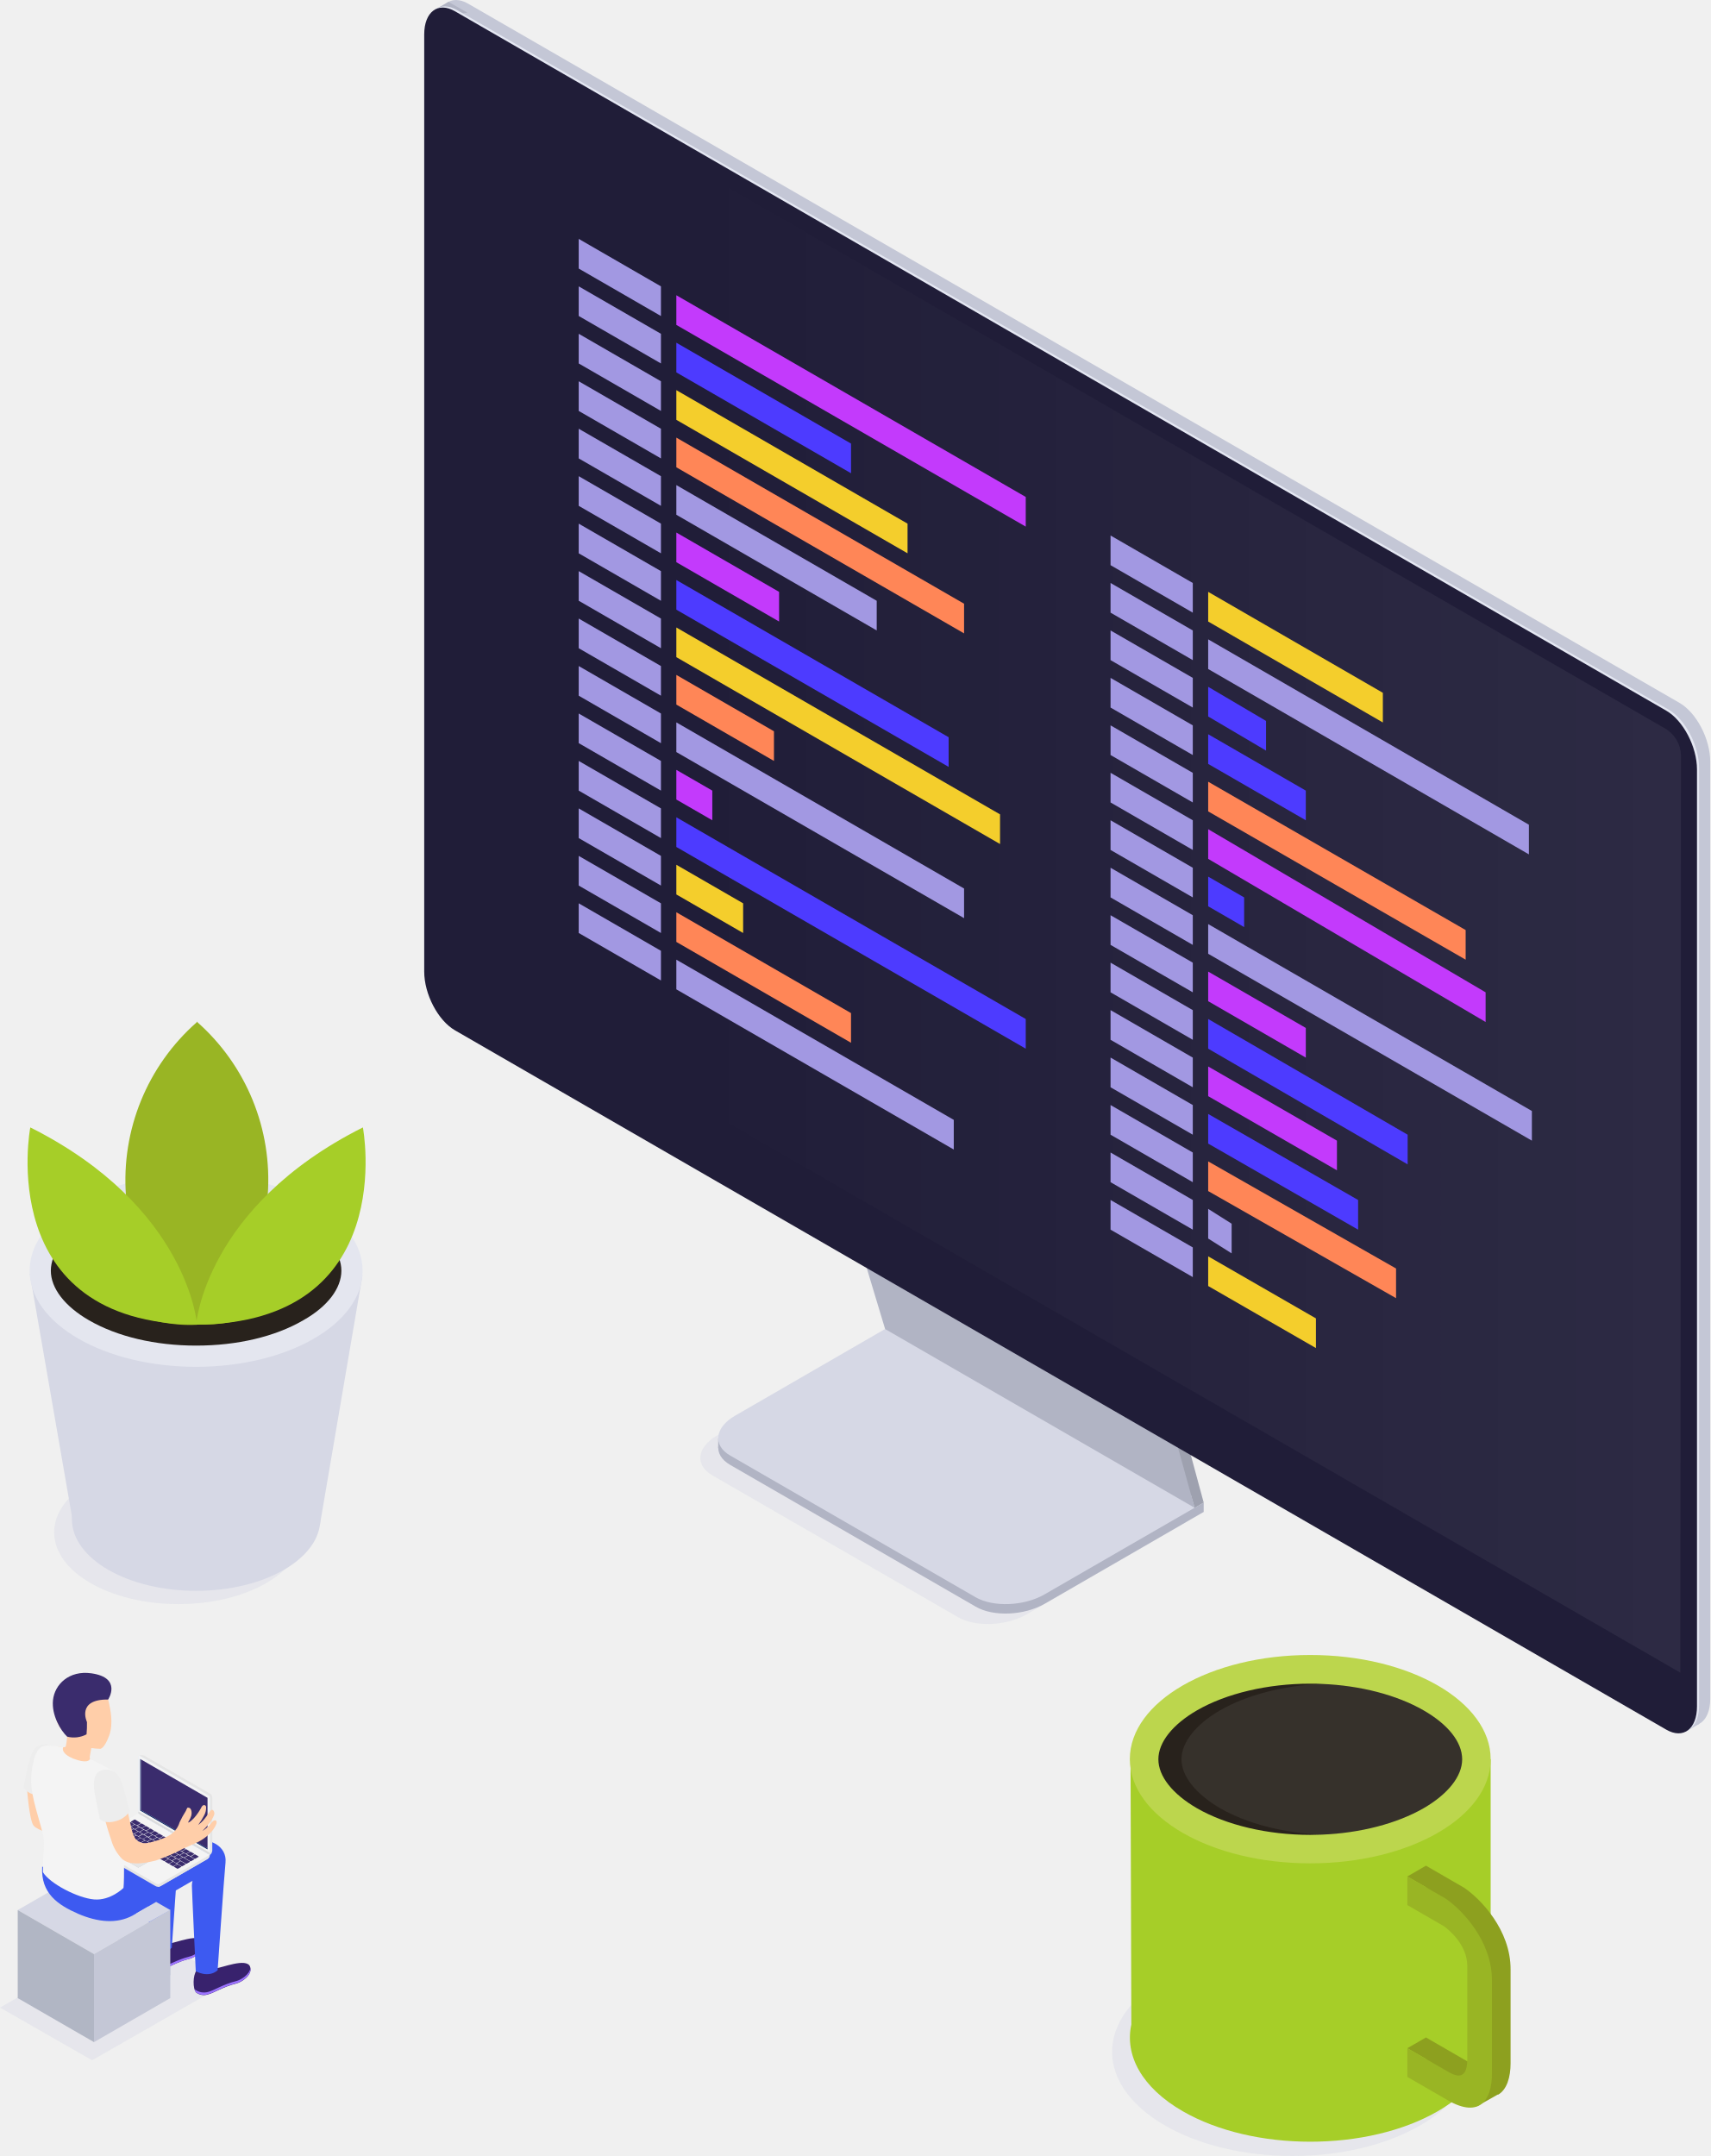
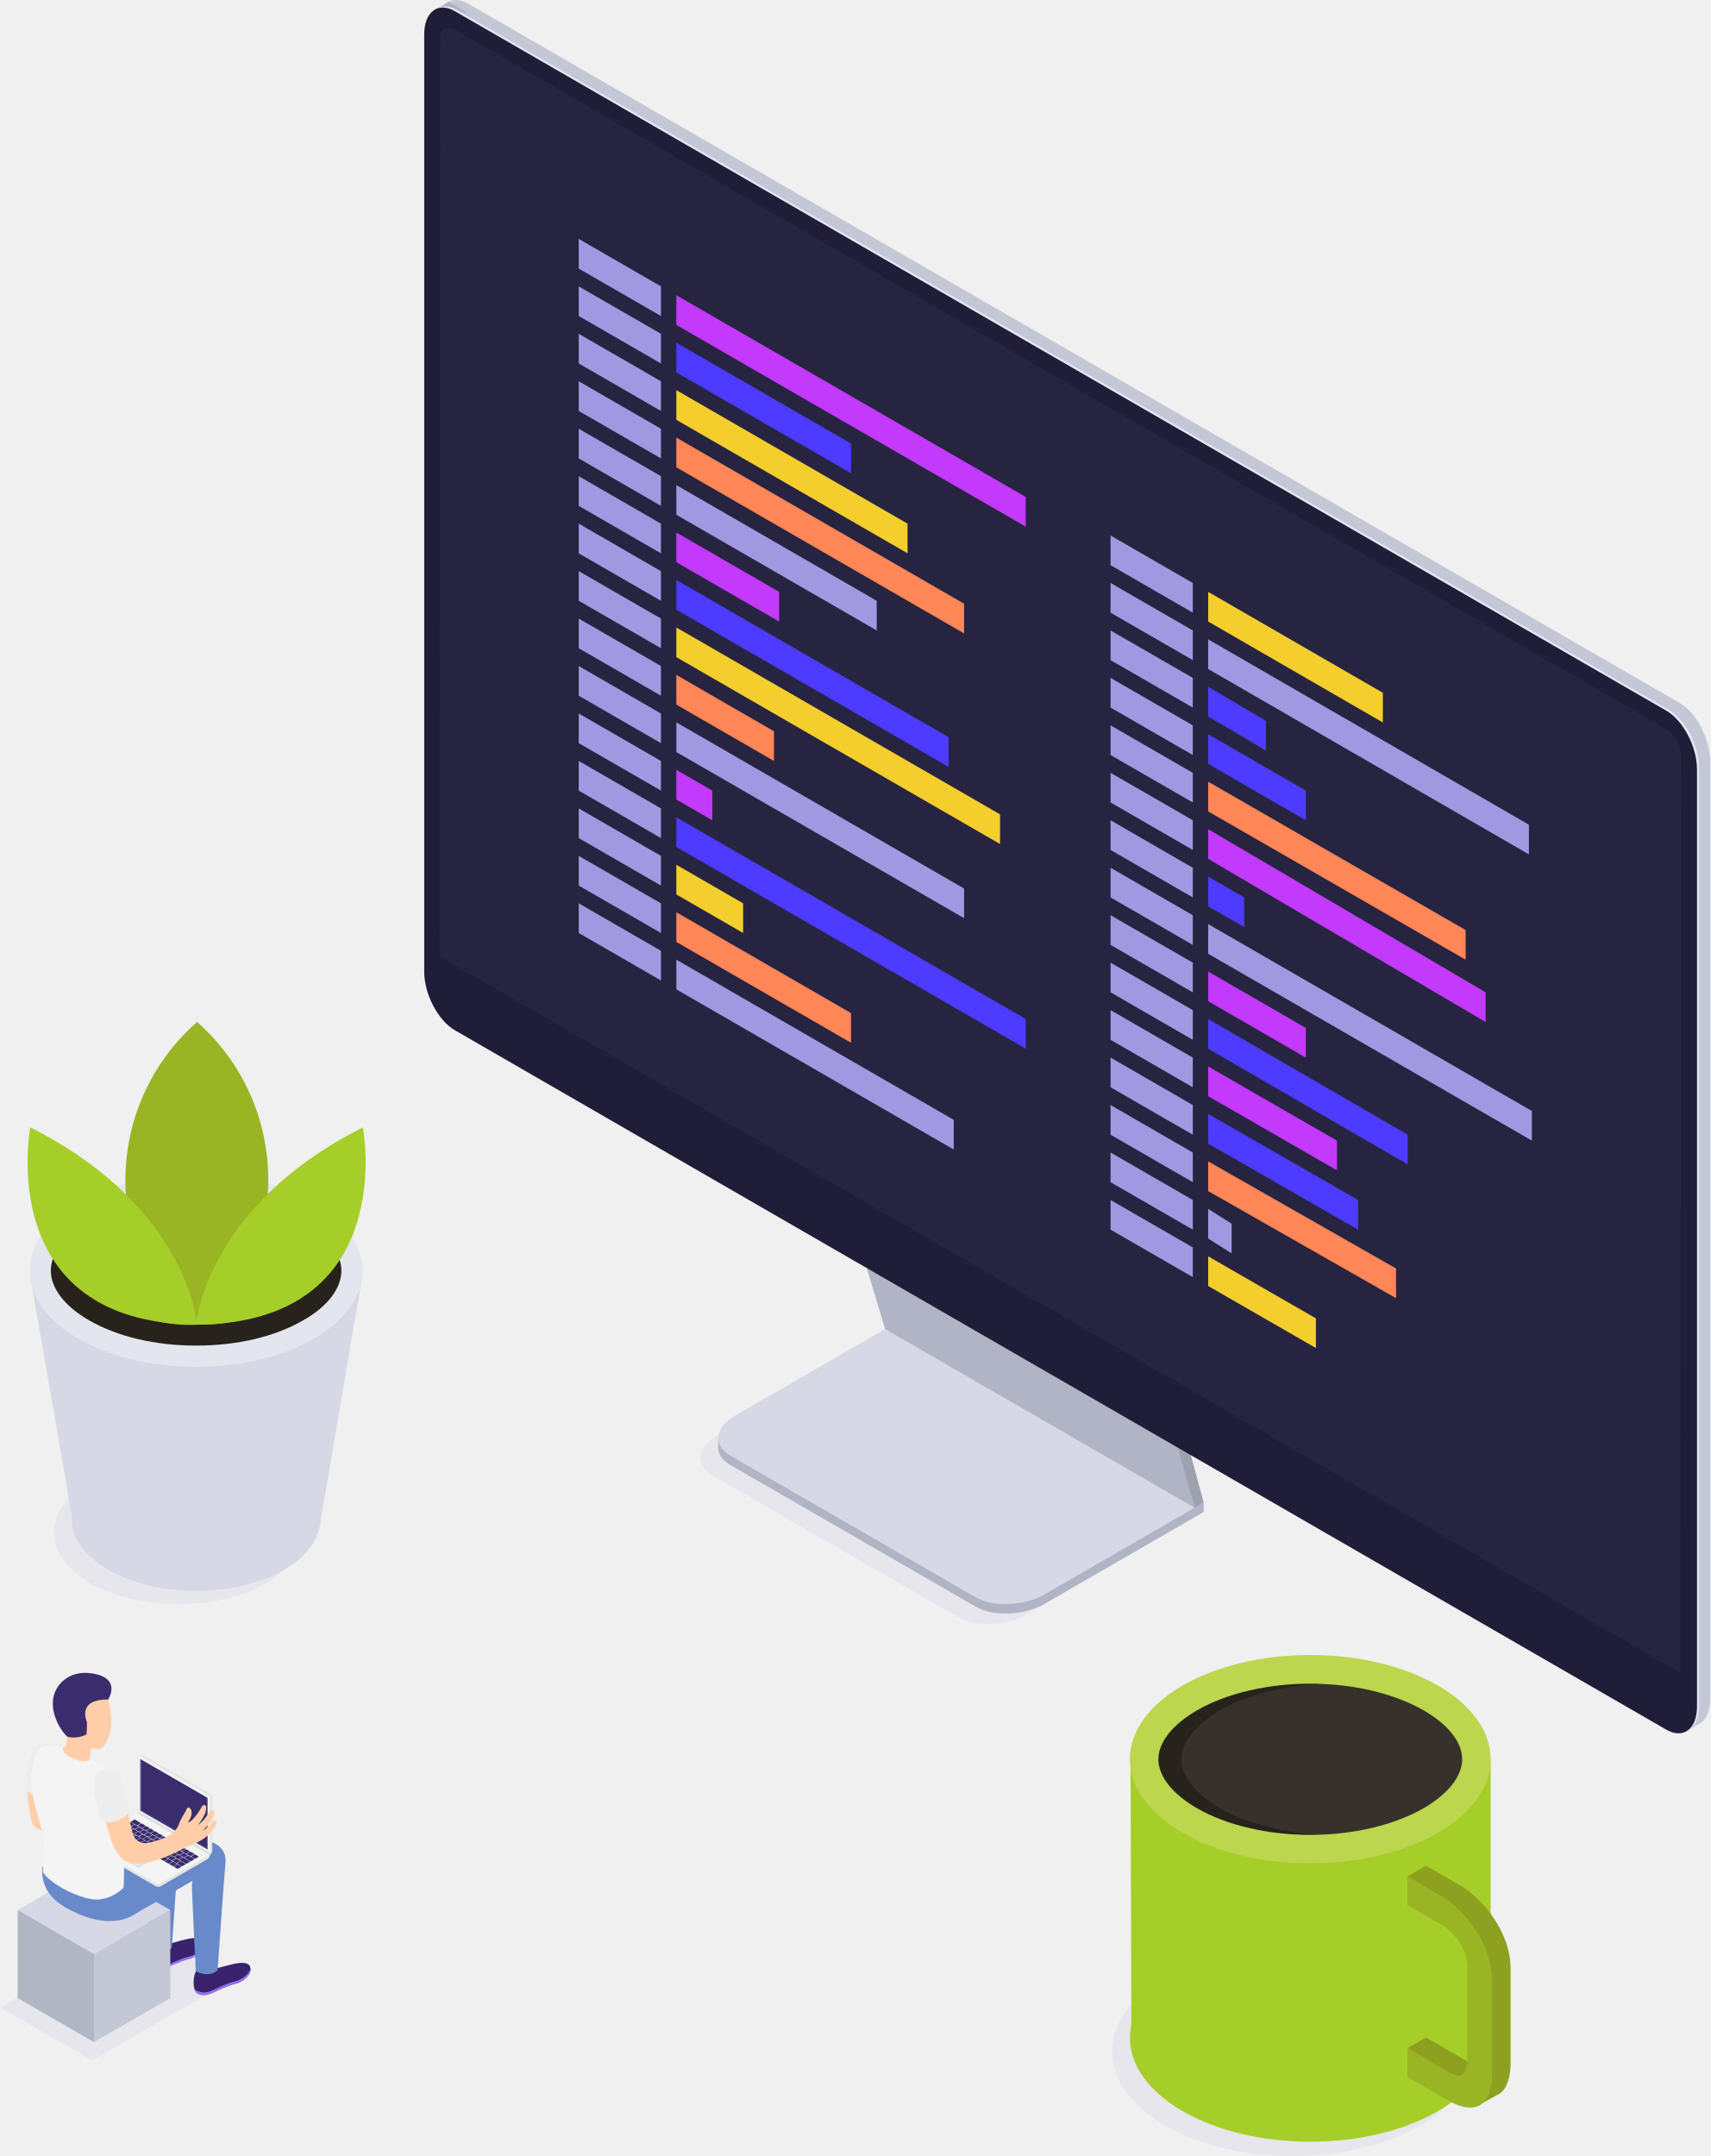
<svg xmlns="http://www.w3.org/2000/svg" viewBox="0 0 396.62 500">
  <defs>
-     <style>.cls-1,.cls-2{fill:#d6d8e5;}.cls-1{opacity:0.4;}.cls-3{fill:#b1b6c4;}.cls-4{fill:#c4c7d6;}.cls-5{fill:#38226d;}.cls-6{fill:#9c73ff;}.cls-7{fill:#3d5af1;}.cls-8{fill:#ffcea9;}.cls-9{fill:#ededed;}.cls-10{fill:#e5e5e5;}.cls-11{fill:#f4f4f4;}.cls-12{fill:#bfbfbf;}.cls-13{fill:#3a2c6d;}.cls-14{fill:#dceeff;}.cls-15{fill:#dbdbdb;}.cls-16{fill:#1e3779;}.cls-17{fill:#031f60;}.cls-18{fill:#b1b4c4;}.cls-19{fill:#9ea1af;}.cls-20{fill:#e4e7f2;}.cls-21{fill:#201d38;}.cls-22{opacity:0.3;fill:url(#Безымянный_градиент_15);}.cls-23{fill:#a298e2;}.cls-24{fill:#f4ce2c;}.cls-25{fill:#4d3bff;}.cls-26{fill:#ff8657;}.cls-27{fill:#c33afc;}.cls-28{fill:#a6ce28;}.cls-29{fill:#bcd64d;}.cls-30{fill:#28221c;}.cls-31{fill:#fff;opacity:0.07;}.cls-32{fill:#8da01f;}.cls-33{fill:#99b524;}.cls-34{fill:#e4e6ef;}</style>
+     <style>.cls-1,.cls-2{fill:#d6d8e5;}.cls-1{opacity:0.4;}.cls-3{fill:#b1b6c4;}.cls-4{fill:#c4c7d6;}.cls-5{fill:#38226d;}.cls-6{fill:#9c73ff;}.cls-7{fill:#6889CA;}.cls-8{fill:#ffcea9;}.cls-9{fill:#ededed;}.cls-10{fill:#e5e5e5;}.cls-11{fill:#f4f4f4;}.cls-12{fill:#bfbfbf;}.cls-13{fill:#3a2c6d;}.cls-14{fill:#dceeff;}.cls-15{fill:#dbdbdb;}.cls-16{fill:#1e3779;}.cls-17{fill:#031f60;}.cls-18{fill:#b1b4c4;}.cls-19{fill:#9ea1af;}.cls-20{fill:#e4e7f2;}.cls-21{fill:#201d38;}.cls-22{opacity:0.3;fill:#3A3756 ;}.cls-23{fill:#a298e2;}.cls-24{fill:#f4ce2c;}.cls-25{fill:#4d3bff;}.cls-26{fill:#ff8657;}.cls-27{fill:#c33afc;}.cls-28{fill:#a6ce28;}.cls-29{fill:#bcd64d;}.cls-30{fill:#28221c;}.cls-31{fill:#fff;opacity:0.07;}.cls-32{fill:#8da01f;}.cls-33{fill:#99b524;}.cls-34{fill:#e4e6ef;}</style>
    <linearGradient id="Безымянный_градиент_15" x1="101.94" y1="197.18" x2="389.84" y2="197.18" gradientUnits="userSpaceOnUse">
      <stop offset="0.21" stop-color="#fff" stop-opacity="0" />
      <stop offset="1" stop-color="#fff" stop-opacity="0.2" />
    </linearGradient>
  </defs>
  <g id="Слой_2" data-name="Слой 2">
    <g id="Слой_1-2" data-name="Слой 1">
      <polygon class="cls-1" points="21.36 477.8 0 465.58 31.96 447.29 53.31 459.5 21.36 477.8" />
      <polygon class="cls-2" points="21.8 453.17 4.11 442.96 21.8 432.75 39.48 442.96 21.8 453.17" />
      <polygon class="cls-3" points="21.8 473.59 4.11 463.38 4.11 442.96 21.8 453.17 21.8 473.59" />
      <polygon class="cls-4" points="39.49 463.38 21.8 473.59 21.8 453.17 39.49 442.96 39.49 463.38" />
      <g id="Men_5">
        <path class="cls-5" d="M45.57,457a6,6,0,0,0,4.55-.55c1.1,0,7.06-2.51,7.87-.37.71,1.87-1.87,3.61-3.25,3.94-3,.73-5.24,2.23-6.45,2.49a3,3,0,0,1-2.78-.4C44.65,461.21,44.73,458.07,45.57,457Z" />
        <path class="cls-6" d="M48.29,461.94c1.21-.26,3.44-1.76,6.45-2.49,1.15-.28,3.14-1.54,3.34-3.05.27,1.73-2.06,3.26-3.34,3.57-3,.73-5.24,2.23-6.45,2.49a3,3,0,0,1-2.78-.4,1.59,1.59,0,0,1-.39-.72A3.59,3.59,0,0,0,48.29,461.94Z" />
        <path class="cls-5" d="M34.83,451.23a6,6,0,0,0,4.55-.55c1.1,0,7-2.51,7.86-.37.71,1.87-1.87,3.61-3.24,3.94-3,.73-5.24,2.23-6.45,2.49a3,3,0,0,1-2.78-.4C33.91,455.49,34,452.35,34.83,451.23Z" />
        <path class="cls-6" d="M37.55,456.22c1.21-.26,3.44-1.76,6.45-2.49,1.15-.28,3.14-1.54,3.34-3.05.27,1.73-2.06,3.26-3.34,3.57-3,.73-5.24,2.23-6.45,2.49a3,3,0,0,1-2.78-.4,1.61,1.61,0,0,1-.39-.71A3.61,3.61,0,0,0,37.55,456.22Z" />
        <path class="cls-7" d="M18.1,443.82c4.65,2,9,2.36,12.61.44l3.7-2.14c.22,4.78.43,9.37.43,9.37s2.84,2.15,5,.23c0,0,.46-6.7.93-13.3l3.88-2.24a4.51,4.51,0,0,0-.15,1.08c0,1.25.9,19.88.9,19.88s2.86,1.7,5.07-.21c0,0,1.49-21.59,1.83-25,.38-3.88-3.92-5.79-6.65-4.8l-4.16,1.55.2-2.4c.39-3.88-3.92-5.79-6.64-4.8-2.48.91-19.24,7.19-19.24,7.19a42.16,42.16,0,0,0,.59,4.81l-6.62-.56C9.43,439.11,13.46,441.78,18.1,443.82Zm11.56-10.73,4.43-2.55a5.59,5.59,0,0,0-.14.95Z" />
        <path class="cls-8" d="M6.2,414s.54,8.23,1.62,9.42,4.74,2,4.74,2L15.37,430S12.8,415.32,12.24,415,6.2,414,6.2,414Z" />
        <path id="_Контур_" data-name="&lt;Контур&gt;" class="cls-9" d="M11.61,404.85A3.09,3.09,0,0,0,7.69,406c-1,1.71-2.11,7.6-2.21,8.6a4.15,4.15,0,0,0,3.63,1.67Z" />
        <path id="_Контур_2" data-name="&lt;Контур&gt;" class="cls-8" d="M12.6,405c1.42.07,2.48.43,2.66,0a18.1,18.1,0,0,0,.32-2.22c-.16-.42-.3-.86-.3-.86-1.79-1.1-2.35-3-2.59-5.28-.4-3.85,1.68-7.21,5.52-7.61,3.62-.38,6.28,2.16,7,5.65.38,1.72,1.14,5,.11,7.81-.57,1.58-1.31,2.84-2,3.08a17.07,17.07,0,0,1-2.14-.18h0s-.19,1.07-.32,1.75-.09,1.05,1.28,1.89-2.06,2.57-4.3,2.4-4.76-1.52-5.45-3C11.56,406.81,11.62,404.91,12.6,405Z" />
        <g id="_Группа_" data-name="&lt;Группа&gt;">
          <g id="_Группа_2" data-name="&lt;Группа&gt;">
            <g id="_Группа_3" data-name="&lt;Группа&gt;">
              <path id="_Контур_3" data-name="&lt;Контур&gt;" class="cls-10" d="M48.66,430.15h0a1.16,1.16,0,0,1-.58,1l-10.85,6.26a1.15,1.15,0,0,1-1.16,0l-15.2-8.78a1.14,1.14,0,0,1-.58-1v-.08Z" />
              <path id="_Контур_4" data-name="&lt;Контур&gt;" class="cls-10" d="M48.08,431.15l-10.85,6.26a1.1,1.1,0,0,1-.58.16v-7.42h12A1.16,1.16,0,0,1,48.08,431.15Z" />
              <g id="_Группа_4" data-name="&lt;Группа&gt;">
                <path id="_Контур_5" data-name="&lt;Контур&gt;" class="cls-11" d="M37.06,436.84a.79.79,0,0,1-.81,0l-15.81-9.12c-.2-.12-.2-.31,0-.42l11.64-6.73,16.58,9.58Z" />
              </g>
              <g id="_Группа_5" data-name="&lt;Группа&gt;">
                <polygon id="_Контур_6" data-name="&lt;Контур&gt;" class="cls-12" points="26.93 430.15 27.01 430.19 32.08 433.12 34.86 431.51 34.94 431.47 29.79 428.5 26.93 430.15" />
                <polygon id="_Контур_7" data-name="&lt;Контур&gt;" class="cls-10" points="27.01 430.19 32.08 433.12 34.86 431.51 29.79 428.59 27.01 430.19" />
              </g>
              <path class="cls-13" d="M44.36,430.62l.73.42a.24.24,0,0,0,.23,0l.7-.4c.07,0,.08-.1,0-.13l-.73-.43a.27.27,0,0,0-.23,0l-.7.41C44.31,430.53,44.3,430.59,44.36,430.62Z" />
              <path class="cls-13" d="M43.33,430l.73.42a.24.24,0,0,0,.23,0l.7-.4c.07,0,.07-.1,0-.13l-.73-.42a.24.24,0,0,0-.23,0l-.7.4C43.28,429.93,43.27,430,43.33,430Z" />
              <path class="cls-13" d="M42.29,429.43l.73.42a.29.29,0,0,0,.24,0l.69-.4c.07,0,.08-.1,0-.14l-.73-.42a.24.24,0,0,0-.23,0l-.7.4C42.24,429.33,42.23,429.39,42.29,429.43Z" />
              <path class="cls-13" d="M41.26,428.83l.73.42a.27.27,0,0,0,.23,0l.7-.4c.07,0,.08-.1,0-.14l-.73-.42a.29.29,0,0,0-.24,0l-.69.4C41.21,428.73,41.2,428.79,41.26,428.83Z" />
              <path class="cls-13" d="M40.22,428.23l.74.42a.24.24,0,0,0,.23,0l.69-.4c.07,0,.08-.1,0-.13l-.73-.43a.27.27,0,0,0-.23,0l-.7.41C40.17,428.14,40.16,428.2,40.22,428.23Z" />
              <path class="cls-13" d="M39.19,427.63l.73.43a.27.27,0,0,0,.23,0l.7-.41c.07,0,.08-.1,0-.13l-.73-.42a.26.26,0,0,0-.24,0l-.69.4C39.14,427.54,39.13,427.6,39.19,427.63Z" />
              <path class="cls-13" d="M38.16,427l.73.42a.27.27,0,0,0,.23,0l.7-.4c.07,0,.07-.1,0-.14l-.73-.42a.27.27,0,0,0-.23,0l-.7.4C38.1,426.94,38.1,427,38.16,427Z" />
              <path class="cls-13" d="M37.12,426.44l.73.42a.24.24,0,0,0,.23,0l.7-.4c.07,0,.08-.1,0-.13l-.73-.43a.27.27,0,0,0-.23,0l-.7.41C37.07,426.35,37.06,426.41,37.12,426.44Z" />
              <path class="cls-13" d="M36.09,425.84l.73.42a.24.24,0,0,0,.23,0l.7-.4c.07,0,.07-.1,0-.13L37,425.3a.24.24,0,0,0-.23,0l-.7.4C36,425.75,36,425.81,36.09,425.84Z" />
              <path class="cls-13" d="M35.05,425.25l.73.42a.29.29,0,0,0,.24,0l.69-.4c.07,0,.08-.1,0-.14L36,424.7a.24.24,0,0,0-.23,0l-.7.4C35,425.15,35,425.21,35.05,425.25Z" />
              <path class="cls-13" d="M34,424.65l.73.42a.27.27,0,0,0,.23,0l.7-.4c.07,0,.08-.1,0-.14L35,424.1a.29.29,0,0,0-.24,0l-.69.4C34,424.55,34,424.61,34,424.65Z" />
              <path class="cls-13" d="M33,424.05l.74.42a.24.24,0,0,0,.23,0l.7-.4c.06,0,.07-.1,0-.13l-.73-.43a.27.27,0,0,0-.23,0l-.7.41C32.93,424,32.93,424,33,424.05Z" />
              <path class="cls-13" d="M32,423.45l.73.43a.27.27,0,0,0,.23,0l.7-.41c.07,0,.08-.1,0-.13l-.73-.42a.26.26,0,0,0-.24,0l-.69.4C31.9,423.36,31.89,423.42,32,423.45Z" />
              <path class="cls-13" d="M30.42,422.57l1.23.71a.27.27,0,0,0,.23,0l.7-.4c.07,0,.07-.1,0-.14L31.36,422a.27.27,0,0,0-.23,0l-.7.41A.07.07,0,0,0,30.42,422.57Z" />
              <path class="cls-13" d="M41.82,430.31l.74.42a.24.24,0,0,0,.23,0l.7-.4c.06,0,.07-.1,0-.13l-.73-.42a.24.24,0,0,0-.23,0l-.7.4C41.77,430.22,41.77,430.28,41.82,430.31Z" />
              <path class="cls-13" d="M40.79,429.71l.73.43a.27.27,0,0,0,.23,0l.7-.41c.07,0,.08-.1,0-.13l-.73-.42a.26.26,0,0,0-.24,0l-.69.4C40.74,429.62,40.73,429.68,40.79,429.71Z" />
              <path class="cls-13" d="M39.75,429.12l.73.42a.29.29,0,0,0,.24,0l.69-.4c.07,0,.08-.1,0-.14l-.73-.42a.27.27,0,0,0-.23,0l-.7.4C39.7,429,39.69,429.08,39.75,429.12Z" />
              <path class="cls-13" d="M38.72,428.52l.73.42a.27.27,0,0,0,.23,0l.7-.4c.07,0,.07-.1,0-.14l-.73-.42a.27.27,0,0,0-.23,0l-.7.4C38.66,428.42,38.66,428.48,38.72,428.52Z" />
              <path class="cls-13" d="M37.69,427.92l.73.43a.27.27,0,0,0,.23,0l.7-.41c.07,0,.08-.1,0-.13l-.73-.42a.26.26,0,0,0-.24,0l-.69.4C37.64,427.83,37.63,427.89,37.69,427.92Z" />
              <path class="cls-13" d="M36.65,427.33l.73.42a.29.29,0,0,0,.24,0l.69-.4c.07,0,.08-.1,0-.14l-.73-.42a.27.27,0,0,0-.23,0l-.7.4C36.6,427.23,36.59,427.29,36.65,427.33Z" />
              <path class="cls-13" d="M35.62,426.73l.73.42a.27.27,0,0,0,.23,0l.7-.4c.07,0,.07-.1,0-.14l-.73-.42a.27.27,0,0,0-.23,0l-.7.4C35.56,426.63,35.56,426.69,35.62,426.73Z" />
              <path class="cls-13" d="M34.58,426.13l.73.42a.24.24,0,0,0,.23,0l.7-.4c.07,0,.08-.1,0-.13l-.73-.43a.29.29,0,0,0-.24,0l-.69.41C34.53,426,34.52,426.1,34.58,426.13Z" />
              <path class="cls-13" d="M33.54,425.53l.74.42a.24.24,0,0,0,.23,0l.7-.4c.06,0,.07-.1,0-.13l-.73-.42a.24.24,0,0,0-.23,0l-.7.4C33.49,425.44,33.49,425.5,33.54,425.53Z" />
              <path class="cls-13" d="M32.51,424.93l.73.43a.27.27,0,0,0,.23,0l.7-.41c.07,0,.08-.1,0-.13l-.73-.42a.26.26,0,0,0-.24,0l-.69.4C32.46,424.84,32.45,424.9,32.51,424.93Z" />
              <path class="cls-13" d="M31.47,424.34l.73.42a.29.29,0,0,0,.24,0l.69-.4c.07,0,.08-.1,0-.14l-.73-.42a.27.27,0,0,0-.23,0l-.7.4C31.42,424.24,31.41,424.3,31.47,424.34Z" />
              <path class="cls-13" d="M30.44,423.74l.73.42a.27.27,0,0,0,.23,0l.7-.4c.07,0,.07-.1,0-.14l-.73-.42a.27.27,0,0,0-.23,0l-.7.4C30.38,423.64,30.38,423.7,30.44,423.74Z" />
              <path class="cls-13" d="M42.86,430.91l1.23.71a.27.27,0,0,0,.23,0l.7-.4c.07,0,.08-.1,0-.14l-1.23-.71a.29.29,0,0,0-.24,0l-.69.41C42.81,430.82,42.8,430.88,42.86,430.91Z" />
              <path class="cls-13" d="M30.35,422.6l.73.42c.06,0,.06.09,0,.13l-.74.42a.2.2,0,0,1-.21,0l-.06,0a.23.23,0,0,0-.2,0l-.78.45a.28.28,0,0,1-.22,0l-.46-.27c-.06,0-.06-.09,0-.13l.73-.42.15-.08.11-.07.11-.06.62-.36A.22.22,0,0,1,30.35,422.6Z" />
              <path class="cls-13" d="M40.35,432.93l.73.42a.24.24,0,0,0,.23,0l.7-.4c.07,0,.07-.1,0-.13l-.73-.42a.24.24,0,0,0-.23,0l-.7.4C40.3,432.84,40.29,432.9,40.35,432.93Z" />
              <path class="cls-13" d="M39.32,432.34l.73.42a.27.27,0,0,0,.23,0l.7-.4c.07,0,.07-.1,0-.14l-.73-.42a.27.27,0,0,0-.23,0l-.7.4C39.26,432.24,39.26,432.3,39.32,432.34Z" />
              <path class="cls-13" d="M38.28,431.74l.74.42a.24.24,0,0,0,.23,0l.7-.4c.06,0,.07-.1,0-.13l-.73-.42a.24.24,0,0,0-.23,0l-.7.41C38.23,431.65,38.23,431.71,38.28,431.74Z" />
              <path class="cls-13" d="M29.5,426.67l.73.42a.26.26,0,0,0,.24,0l.69-.4c.07,0,.08-.1,0-.13l-.73-.43a.27.27,0,0,0-.23,0l-.7.41C29.45,426.58,29.44,426.64,29.5,426.67Z" />
              <path class="cls-13" d="M28.47,426.08l.73.42a.27.27,0,0,0,.23,0l.7-.41c.07,0,.08-.09,0-.13l-.73-.42a.26.26,0,0,0-.24,0l-.69.4C28.42,426,28.41,426,28.47,426.08Z" />
              <path class="cls-13" d="M27.44,425.48l.73.42a.24.24,0,0,0,.23,0l.7-.4c.07,0,.08-.1,0-.13l-.73-.43a.29.29,0,0,0-.24,0l-.69.41C27.39,425.39,27.38,425.45,27.44,425.48Z" />
              <path class="cls-13" d="M26.41,424.88l.73.43a.27.27,0,0,0,.23,0l.7-.41c.07,0,.07-.1,0-.13l-.74-.42a.24.24,0,0,0-.23,0l-.7.4C26.36,424.79,26.35,424.85,26.41,424.88Z" />
              <path class="cls-13" d="M37,431l1,.58a.29.29,0,0,0,.24,0l.69-.4c.07,0,.08-.1,0-.14l-1-.57a.24.24,0,0,0-.23,0l-.7.4C36.94,430.9,36.93,431,37,431Z" />
              <path class="cls-13" d="M30.53,427.27l1,.57a.24.24,0,0,0,.23,0l.7-.4c.07,0,.08-.1,0-.14l-1-.57a.27.27,0,0,0-.23,0l-.7.4C30.48,427.17,30.47,427.23,30.53,427.27Z" />
              <path class="cls-13" d="M31.83,428l4.86,2.81a.27.27,0,0,0,.23,0l.7-.4c.07,0,.07-.1,0-.14l-4.85-2.8a.26.26,0,0,0-.24,0l-.69.4C31.78,427.92,31.77,428,31.83,428Z" />
              <path class="cls-13" d="M40.54,430.73l.73.42a.24.24,0,0,0,.23,0l.7-.4c.07,0,.08-.1,0-.14l-.73-.42a.29.29,0,0,0-.24,0l-.69.4C40.49,430.63,40.48,430.69,40.54,430.73Z" />
              <path class="cls-13" d="M39.51,430.13l.73.42a.24.24,0,0,0,.23,0l.7-.4c.07,0,.07-.1,0-.13l-.73-.42a.24.24,0,0,0-.23,0l-.7.4C39.46,430,39.45,430.1,39.51,430.13Z" />
              <path class="cls-13" d="M38.47,429.54l.74.42a.27.27,0,0,0,.23,0l.7-.4c.06,0,.07-.1,0-.14l-.73-.42a.27.27,0,0,0-.23,0l-.7.4C38.42,429.44,38.42,429.5,38.47,429.54Z" />
              <path class="cls-13" d="M37.44,428.94l.73.42a.24.24,0,0,0,.23,0l.7-.4c.07,0,.08-.1,0-.14l-.73-.42a.27.27,0,0,0-.23,0l-.7.41C37.39,428.85,37.38,428.91,37.44,428.94Z" />
              <path class="cls-13" d="M36.41,428.34l.73.42a.24.24,0,0,0,.23,0l.7-.41c.07,0,.08-.1,0-.13l-.73-.42a.26.26,0,0,0-.24,0l-.69.4C36.36,428.25,36.35,428.31,36.41,428.34Z" />
              <path class="cls-13" d="M35.38,427.75l.73.42a.27.27,0,0,0,.23,0l.7-.4c.06,0,.07-.1,0-.14l-.73-.42a.27.27,0,0,0-.23,0l-.7.4C35.32,427.65,35.32,427.71,35.38,427.75Z" />
              <path class="cls-13" d="M34.34,427.15l.73.42a.26.26,0,0,0,.24,0l.69-.4c.07,0,.08-.1,0-.13l-.73-.43a.27.27,0,0,0-.23,0l-.7.41C34.29,427.06,34.28,427.12,34.34,427.15Z" />
              <path class="cls-13" d="M33.31,426.55,34,427a.27.27,0,0,0,.23,0l.7-.41c.07,0,.08-.1,0-.13l-.73-.42a.26.26,0,0,0-.24,0l-.69.4C33.26,426.46,33.25,426.52,33.31,426.55Z" />
              <path class="cls-13" d="M32.28,426l.73.42a.27.27,0,0,0,.23,0l.7-.4c.07,0,.07-.1,0-.14l-.73-.42a.27.27,0,0,0-.23,0l-.7.4C32.22,425.86,32.22,425.92,32.28,426Z" />
              <path class="cls-13" d="M31.24,425.36l.73.42a.26.26,0,0,0,.24,0l.69-.4c.07,0,.08-.1,0-.13l-.73-.43a.27.27,0,0,0-.23,0l-.7.41C31.19,425.27,31.18,425.33,31.24,425.36Z" />
              <path class="cls-13" d="M30.21,424.76l.73.43a.27.27,0,0,0,.23,0l.7-.41c.07,0,.08-.1,0-.13l-.73-.42a.26.26,0,0,0-.24,0l-.69.4C30.16,424.67,30.15,424.73,30.21,424.76Z" />
              <path class="cls-13" d="M29.18,424.17l.73.42a.27.27,0,0,0,.23,0l.7-.4c.07,0,.07-.1,0-.14l-.73-.42a.27.27,0,0,0-.23,0l-.7.4C29.12,424.07,29.12,424.13,29.18,424.17Z" />
              <path class="cls-13" d="M41.57,431.33l1.52.87a.27.27,0,0,0,.23,0l.69-.4c.07,0,.08-.1,0-.14l-1.51-.87a.24.24,0,0,0-.23,0l-.7.4C41.52,431.23,41.51,431.29,41.57,431.33Z" />
              <path class="cls-13" d="M40.05,431.6l.73.43a.27.27,0,0,0,.23,0l.7-.41c.07,0,.08-.1,0-.13l-.73-.42a.24.24,0,0,0-.23,0l-.7.4C40,431.51,40,431.57,40.05,431.6Z" />
              <path class="cls-13" d="M39,431l.73.42a.27.27,0,0,0,.23,0l.7-.4c.07,0,.08-.1,0-.14l-.74-.42a.27.27,0,0,0-.23,0l-.69.4C39,430.91,39,431,39,431Z" />
              <path class="cls-13" d="M38,430.41l.73.42a.24.24,0,0,0,.23,0l.7-.4c.06,0,.07-.1,0-.13l-.73-.43a.27.27,0,0,0-.23,0l-.7.41C37.93,430.32,37.93,430.38,38,430.41Z" />
              <path class="cls-13" d="M37,429.81l.73.43a.29.29,0,0,0,.24,0l.69-.41c.07,0,.08-.1,0-.13l-.73-.42a.24.24,0,0,0-.23,0l-.7.4C36.9,429.72,36.89,429.78,37,429.81Z" />
              <path class="cls-13" d="M35.92,429.22l.73.42a.27.27,0,0,0,.23,0l.7-.4c.07,0,.08-.1,0-.14l-.73-.42a.29.29,0,0,0-.24,0l-.69.4C35.87,429.12,35.86,429.18,35.92,429.22Z" />
              <path class="cls-13" d="M34.89,428.62l.73.42a.24.24,0,0,0,.23,0l.7-.4c.07,0,.07-.1,0-.13l-.73-.42a.24.24,0,0,0-.23,0l-.7.4C34.83,428.53,34.83,428.59,34.89,428.62Z" />
              <path class="cls-13" d="M33.85,428l.73.42a.29.29,0,0,0,.24,0l.69-.4c.07,0,.08-.1,0-.14l-.73-.42a.24.24,0,0,0-.23,0l-.7.4C33.8,427.93,33.79,428,33.85,428Z" />
              <path class="cls-13" d="M32.82,427.43l.73.42a.24.24,0,0,0,.23,0l.7-.4c.07,0,.08-.1,0-.14l-.73-.42a.29.29,0,0,0-.24,0l-.69.41C32.77,427.33,32.76,427.39,32.82,427.43Z" />
              <path class="cls-13" d="M31.79,426.83l.73.42a.26.26,0,0,0,.23,0l.7-.41c.07,0,.07-.1,0-.13l-.74-.42a.24.24,0,0,0-.23,0l-.7.4C31.74,426.74,31.73,426.8,31.79,426.83Z" />
              <path class="cls-13" d="M30.76,426.24l.73.42a.27.27,0,0,0,.23,0l.7-.4c.06,0,.07-.1,0-.14l-.73-.42a.27.27,0,0,0-.23,0l-.7.4C30.7,426.14,30.7,426.2,30.76,426.24Z" />
              <path class="cls-13" d="M29.72,425.64l.73.42a.26.26,0,0,0,.24,0l.69-.4c.07,0,.08-.1,0-.13l-.73-.43a.27.27,0,0,0-.23,0l-.7.41C29.67,425.55,29.66,425.61,29.72,425.64Z" />
              <path class="cls-13" d="M27.41,424.31l2,1.16a.27.27,0,0,0,.23,0l.7-.41c.07,0,.08-.1,0-.13l-2-1.16a.26.26,0,0,0-.24,0l-.69.4C27.36,424.21,27.35,424.27,27.41,424.31Z" />
              <path class="cls-13" d="M41.08,432.2l1,.58a.27.27,0,0,0,.23,0l.7-.41c.07,0,.08-.1,0-.13l-1-.58a.27.27,0,0,0-.23,0l-.7.41C41,432.11,41,432.17,41.08,432.2Z" />
            </g>
            <g id="_Группа_6" data-name="&lt;Группа&gt;">
              <g id="_Группа_7" data-name="&lt;Группа&gt;">
                <g id="_Группа_8" data-name="&lt;Группа&gt;">
                  <path id="_Контур_8" data-name="&lt;Контур&gt;" class="cls-10" d="M48.66,430.15h0l-16.58-9.58v-13l.13-.3.13-.06h0a1.13,1.13,0,0,1,1.15,0l15.17,8.75a1.17,1.17,0,0,1,.57,1v12.24C49.12,429.79,49,429.94,48.66,430.15Z" />
                  <path id="_Контур_9" data-name="&lt;Контур&gt;" class="cls-10" d="M47.14,417.51,32.08,408v-.43l.13-.3.13-.06a1.13,1.13,0,0,1,1.15,0l15.17,8.75a1.06,1.06,0,0,1,.43.46Z" />
                  <path id="_Контур_10" data-name="&lt;Контур&gt;" class="cls-14" d="M32.46,407.24l15.92,9.19a.57.57,0,0,1,.28.48v13.24l-16.58-9.58V407.46A.25.25,0,0,1,32.46,407.24Z" />
                  <path id="_Контур_11" data-name="&lt;Контур&gt;" class="cls-11" d="M32.46,407.24l15.92,9.19a.57.57,0,0,1,.28.48v13.24l-16.58-9.58V407.46A.25.25,0,0,1,32.46,407.24Z" />
                  <polygon id="_Контур_12" data-name="&lt;Контур&gt;" class="cls-15" points="48.66 430.15 48.66 429.67 32.08 420.1 32.08 420.57 48.66 430.15" />
                </g>
                <polygon id="_Контур_13" data-name="&lt;Контур&gt;" class="cls-16" points="32.51 419.88 32.51 407.93 32.71 408.04 32.71 419.78 32.51 419.88" />
                <polygon id="_Контур_14" data-name="&lt;Контур&gt;" class="cls-13" points="32.71 408.04 32.71 419.78 48.13 428.65 48.13 416.94 32.71 408.04" />
                <polygon id="_Контур_15" data-name="&lt;Контур&gt;" class="cls-17" points="32.51 419.88 48.13 428.89 48.13 428.65 32.71 419.78 32.51 419.88" />
              </g>
            </g>
          </g>
        </g>
        <path id="_Контур_16" data-name="&lt;Контур&gt;" class="cls-11" d="M14.66,405.17c-.4,1,.61,2.18,3.28,3s2.91-.24,2.91-.24a53.58,53.58,0,0,1,5.2,2.68c1.6,1.12,2.31,4.37,2.53,9.85.25,6.34.27,15.74.06,17.37,0,0-3,3-6.83,2.67s-10.3-3.71-11.86-6.33c0-5.56.69-6.47-.21-9.67-2.06-7.33-3.15-10.33-2.14-15.21.82-4,2-4.51,3.57-4.47A33.36,33.36,0,0,1,14.66,405.17Z" />
        <path id="_Контур_17" data-name="&lt;Контур&gt;" class="cls-8" d="M34.89,427.27c-3.15.8-3.89-1.19-4.3-2.83-1-4-1.54-7.58-2.29-9.84-.88-2.66-1.8-3.09-3.1-3.61-1.51-.61-2.82.68-2.32,4.07a68.31,68.31,0,0,0,2.89,11.58,10.25,10.25,0,0,0,2.58,4.5c1.63,1.32,4.08,1.26,7.78.34a42.6,42.6,0,0,0,6.3-2.73c.8-.37,1.42-.62,3-1.34a10.44,10.44,0,0,0,4-3.08c.8-1.17.91-1.72.75-2s-.58-.26-1,.23a8.55,8.55,0,0,1-2.26,2.09s1-1,1.53-1.69a8.58,8.58,0,0,0,1.19-2c.29-.68-.3-1.6-.75-1.12s-.65,1-1.47,2a8.28,8.28,0,0,1-1.46,1.39,15.79,15.79,0,0,0,1.35-2.16,3.67,3.67,0,0,0,.49-2c0-.35-.53-.77-1-.1A12.84,12.84,0,0,1,45,421.62c-.72.75-1.33,1.18-1.35,1s.44-.62.69-1.48,0-1.79-.48-1.89-.39-.08-.77.74a22.32,22.32,0,0,0-1.43,2.6,5.4,5.4,0,0,1-1.3,2.23C39.6,425.61,37.89,426.52,34.89,427.27Z" />
        <path id="_Контур_18" data-name="&lt;Контур&gt;" class="cls-9" d="M24,410.45c2.1-.31,3.59.64,4.52,3.82s1.57,5.8,1.57,5.8a5.7,5.7,0,0,1-3.52,2.34c-2.51.61-3.42-.59-3.42-.59s-.7-3.34-1.13-5.61S21.44,410.83,24,410.45Z" />
        <path class="cls-13" d="M25.08,394.14s3.32-5.05-3.88-6.08c-5.19-.74-8.53,2.59-8.91,6.21-.37,3.46,1.76,7.05,3.29,8.48a6.27,6.27,0,0,0,4.49-.54,25.63,25.63,0,0,0,.1-2.84S17.64,394.05,25.08,394.14Z" />
      </g>
      <polygon class="cls-4" points="39.49 458.05 39.49 442.88 27.44 449.91 32.08 459.5 39.49 458.05" />
      <polygon class="cls-2" points="31.59 443.75 36.21 441.07 39.48 442.96 34.69 445.68 31.59 443.75" />
      <g id="monitor">
        <path class="cls-1" d="M222.1,375l-56.92-32.86c-4.11-2.37-3.59-6.51,1.15-9.25l36.88-21.29L275,353.08l-36.87,21.29C233.38,377.11,226.21,377.4,222.1,375Z" />
        <path class="cls-18" d="M226.26,372.59l-56.93-32.87c-4.1-2.37-3.58-6.5,1.15-9.24l36.88-21.29,71.79,41.44-36.88,21.3C237.53,374.66,230.36,375,226.26,372.59Z" />
        <polygon class="cls-18" points="279.15 350.63 279.15 348.46 275.84 350.37 279.15 350.63" />
        <polygon class="cls-18" points="166.56 335.81 166.56 333.6 169.97 335.01 166.56 335.81" />
        <path class="cls-2" d="M226.26,370.42l-56.93-32.87c-4.1-2.37-3.58-6.51,1.15-9.24L207.36,307l71.79,41.45-36.88,21.29C237.53,372.49,230.36,372.78,226.26,370.42Z" />
        <polygon class="cls-19" points="207.56 307.11 198.67 277.63 271.24 319.26 279.15 348.46 207.56 307.11" />
        <path class="cls-19" d="M277.05,349.67l2.1-1.21L276,346Z" />
        <polygon class="cls-18" points="205.27 308.22 196.38 278.74 268.95 320.37 277.05 349.67 205.27 308.22" />
        <path class="cls-4" d="M389.49,399.35,108.58,237.17c-3.94-2.28-7.13-8.38-7.13-13.63V6.25c0-5.25,3.19-7.67,7.13-5.39L389.49,163c3.94,2.27,7.13,8.37,7.13,13.63V394C396.62,399.21,393.43,401.63,389.49,399.35Z" />
        <polygon class="cls-4" points="390.93 401.59 394.05 399.8 392.7 390.57 390.93 401.59" />
        <path class="cls-18" d="M100.94,2.19,104,.43l4.4,2.51s-4.69.71-4.8.68S100.94,2.19,100.94,2.19Z" />
        <path class="cls-20" d="M386.91,400.84,106,238.66c-3.94-2.28-7.14-8.38-7.14-13.63V7.74c0-5.26,3.2-7.67,7.14-5.4l280.9,162.18c3.94,2.28,7.14,8.38,7.14,13.64V395.44C394.05,400.7,390.85,403.11,386.91,400.84Z" />
        <path class="cls-21" d="M386.42,401.12,105.51,238.94c-3.94-2.28-7.13-8.38-7.13-13.63V8c0-5.25,3.19-7.67,7.13-5.39L386.42,164.81c3.94,2.27,7.13,8.37,7.13,13.63V395.73C393.55,401,390.36,403.4,386.42,401.12Z" />
        <path class="cls-22" d="M389.69,387.91,101.94,221.78l.15-212.89c0-2.18,1.53-3.06,3.42-2L386.42,169.1a7.55,7.55,0,0,1,3.42,5.92Z" />
        <polygon class="cls-23" points="276.62 142.08 257.55 131.07 257.55 124.19 276.62 135.2 276.62 142.08" />
        <polygon class="cls-24" points="320.7 167.55 280.19 144.14 280.19 137.26 320.7 160.67 320.7 167.55" />
        <polygon class="cls-23" points="276.62 164.09 257.55 153.09 257.55 146.21 276.62 157.21 276.62 164.09" />
        <polygon class="cls-25" points="293.61 174.07 280.19 166.16 280.19 159.28 293.61 167.19 293.61 174.07" />
        <polygon class="cls-23" points="276.62 175.1 257.55 164.09 257.55 157.21 276.62 168.22 276.62 175.1" />
        <polygon class="cls-25" points="302.83 190.23 280.19 177.16 280.19 170.28 302.83 183.35 302.83 190.23" />
        <polygon class="cls-23" points="276.62 186.1 257.55 175.1 257.55 168.22 276.62 179.23 276.62 186.1" />
        <polygon class="cls-26" points="339.9 222.56 280.19 188.17 280.19 181.29 339.9 215.69 339.9 222.56" />
        <polygon class="cls-23" points="276.62 153.09 257.55 142.08 257.55 135.2 276.62 146.21 276.62 153.09" />
        <polygon class="cls-23" points="354.57 198.14 280.19 155.15 280.19 148.27 354.57 191.26 354.57 198.14" />
        <polygon class="cls-23" points="276.62 197.11 257.55 186.1 257.55 179.22 276.62 190.23 276.62 197.11" />
        <polygon class="cls-27" points="344.53 237.01 280.19 199.18 280.19 192.3 344.53 230.13 344.53 237.01" />
        <polygon class="cls-23" points="276.62 219.13 257.55 208.12 257.55 201.24 276.62 212.25 276.62 219.13" />
        <polygon class="cls-23" points="355.26 264.53 280.19 221.19 280.19 214.31 355.26 257.65 355.26 264.53" />
        <polygon class="cls-23" points="276.62 230.13 257.55 219.13 257.55 212.25 276.62 223.25 276.62 230.13" />
        <polygon class="cls-27" points="302.83 245.27 280.19 232.19 280.19 225.32 302.83 238.39 302.83 245.27" />
        <polygon class="cls-23" points="276.62 241.14 257.55 230.13 257.55 223.25 276.62 234.26 276.62 241.14" />
        <polygon class="cls-25" points="326.45 270.03 280.19 243.2 280.19 236.32 326.45 263.15 326.45 270.03" />
        <polygon class="cls-23" points="276.62 208.12 257.55 197.11 257.55 190.23 276.62 201.24 276.62 208.12" />
        <polygon class="cls-25" points="288.53 215 280.19 210.18 280.19 203.3 288.53 208.12 288.53 215" />
        <polygon class="cls-23" points="276.62 252.15 257.55 241.14 257.55 234.26 276.62 245.27 276.62 252.15" />
        <polygon class="cls-27" points="310.05 271.41 280.19 254.21 280.19 247.33 310.05 264.53 310.05 271.41" />
        <polygon class="cls-23" points="276.62 274.16 257.55 263.15 257.55 256.27 276.62 267.28 276.62 274.16" />
        <polygon class="cls-26" points="323.76 301.06 280.19 276.22 280.19 269.34 323.76 294.18 323.76 301.06" />
        <polygon class="cls-23" points="276.62 285.17 257.55 274.16 257.55 267.28 276.62 278.29 276.62 285.17" />
        <polygon class="cls-23" points="285.63 290.67 280.19 287.23 280.19 280.35 285.63 283.79 285.63 290.67" />
        <polygon class="cls-23" points="276.62 296.17 257.55 285.17 257.55 278.29 276.62 289.29 276.62 296.17" />
        <polygon class="cls-24" points="305.18 312.63 280.19 298.24 280.19 291.36 305.18 305.75 305.18 312.63" />
        <polygon class="cls-23" points="276.62 263.15 257.55 252.15 257.55 245.26 276.62 256.27 276.62 263.15" />
        <polygon class="cls-25" points="314.96 285.17 280.19 265.21 280.19 258.34 314.96 278.29 314.96 285.17" />
        <polygon class="cls-23" points="153.28 73.29 134.21 62.28 134.21 55.4 153.28 66.41 153.28 73.29" />
        <polygon class="cls-27" points="237.88 122.13 156.85 75.35 156.85 68.47 237.88 115.25 237.88 122.13" />
        <polygon class="cls-23" points="153.28 95.3 134.21 84.29 134.21 77.41 153.28 88.42 153.28 95.3" />
        <polygon class="cls-24" points="210.47 128.32 156.85 97.36 156.85 90.48 210.47 121.44 210.47 128.32" />
        <polygon class="cls-23" points="153.28 106.31 134.21 95.3 134.21 88.42 153.28 99.43 153.28 106.31" />
        <polygon class="cls-26" points="223.58 146.89 156.85 108.37 156.85 101.49 223.58 140.01 223.58 146.89" />
        <polygon class="cls-23" points="153.28 117.31 134.21 106.31 134.21 99.43 153.28 110.43 153.28 117.31" />
        <polygon class="cls-23" points="203.32 146.21 156.85 119.38 156.85 112.5 203.32 139.33 203.32 146.21" />
        <polygon class="cls-23" points="153.28 84.29 134.21 73.28 134.21 66.41 153.28 77.41 153.28 84.29" />
        <polygon class="cls-25" points="197.36 109.75 156.85 86.36 156.85 79.48 197.36 102.87 197.36 109.75" />
        <polygon class="cls-23" points="153.28 128.32 134.21 117.31 134.21 110.43 153.28 121.44 153.28 128.32" />
        <polygon class="cls-27" points="180.68 144.14 156.85 130.38 156.85 123.5 180.68 137.26 180.68 144.14" />
        <polygon class="cls-23" points="153.28 150.33 134.21 139.32 134.21 132.45 153.28 143.45 153.28 150.33" />
        <polygon class="cls-24" points="231.92 195.74 156.85 152.4 156.85 145.52 231.92 188.86 231.92 195.74" />
        <polygon class="cls-23" points="153.28 161.34 134.21 150.33 134.21 143.45 153.28 154.46 153.28 161.34" />
        <polygon class="cls-26" points="179.49 176.47 156.85 163.4 156.85 156.52 179.49 169.59 179.49 176.47" />
        <polygon class="cls-23" points="153.28 172.35 134.21 161.34 134.21 154.46 153.28 165.47 153.28 172.35" />
        <polygon class="cls-23" points="223.58 212.93 156.85 174.41 156.85 167.53 223.58 206.06 223.58 212.93" />
        <polygon class="cls-23" points="153.28 139.33 134.21 128.32 134.21 121.44 153.28 132.45 153.28 139.33" />
        <polygon class="cls-25" points="220 177.85 156.85 141.39 156.85 134.51 220 170.97 220 177.85" />
        <polygon class="cls-23" points="153.28 183.35 134.21 172.34 134.21 165.47 153.28 176.47 153.28 183.35" />
        <polygon class="cls-27" points="165.19 190.23 156.85 185.42 156.85 178.54 165.19 183.35 165.19 190.23" />
        <polygon class="cls-23" points="153.28 205.37 134.21 194.36 134.21 187.48 153.28 198.49 153.28 205.37" />
        <polygon class="cls-24" points="172.34 216.37 156.85 207.43 156.85 200.55 172.34 209.49 172.34 216.37" />
        <polygon class="cls-23" points="153.28 216.37 134.21 205.37 134.21 198.49 153.28 209.49 153.28 216.37" />
        <polygon class="cls-26" points="197.36 241.83 156.85 218.44 156.85 211.56 197.36 234.95 197.36 241.83" />
        <polygon class="cls-23" points="153.28 227.38 134.21 216.37 134.21 209.49 153.28 220.5 153.28 227.38" />
        <polygon class="cls-23" points="221.19 266.59 156.85 229.44 156.85 222.56 221.19 259.71 221.19 266.59" />
        <polygon class="cls-23" points="153.28 194.36 134.21 183.35 134.21 176.47 153.28 187.48 153.28 194.36" />
        <polygon class="cls-25" points="237.88 243.2 156.85 196.42 156.85 189.54 237.88 236.32 237.88 243.2" />
      </g>
      <ellipse class="cls-1" cx="299.75" cy="475.84" rx="41.84" ry="24.16" />
      <path class="cls-28" d="M345.7,472.41V408l-83.51,2.1.18,59.4c-1.56,7.15,2.4,14.62,11.91,20.11,16.34,9.43,42.83,9.44,59.17,0C341.66,484.84,345.74,478.62,345.7,472.41Z" />
      <ellipse class="cls-29" cx="303.86" cy="407.97" rx="41.84" ry="24.16" />
      <path class="cls-30" d="M339.09,408c0,3.93-3.27,8.06-8.95,11.35-6.2,3.56-14.67,5.76-23.59,6.12-.89,0-1.78.06-2.68.06-9.9,0-19.47-2.26-26.28-6.18-5.68-3.29-8.95-7.42-8.95-11.35s3.27-8.06,8.95-11.35c6.81-3.93,16.38-6.19,26.27-6.19.9,0,1.8,0,2.69.06,8.92.36,17.39,2.56,23.59,6.13C335.82,399.91,339.09,404,339.09,408Z" />
      <path class="cls-31" d="M339.09,408c0,3.93-3.27,8.06-8.95,11.35-6.2,3.56-14.67,5.76-23.59,6.12-8.92-.36-17.4-2.56-23.59-6.12C277.27,416,274,411.9,274,408s3.26-8.06,8.94-11.35c6.2-3.57,14.68-5.77,23.6-6.13,8.92.36,17.39,2.56,23.59,6.13C335.82,399.91,339.09,404,339.09,408Z" />
      <path class="cls-32" d="M339.58,437.81l-8.88-5.14-4.32,2.5,4.32,2.5v1.64l8.33,4.8-.25,1.54c1.21,1,5.52,9,5.52,9l.3-.28V475.1c0,5.44-3.19,3.6-4.55,2.81l-9.35-5.4L326.38,475l4.32,2.49v1.64l9.35,5.4a14.4,14.4,0,0,0,3,1.36l-.56,2.6,4.84-2.73.07,0,.07,0h0c2-1.18,2.85-4.05,2.85-7.27V456.74C350.36,447.55,343.31,440.34,339.58,437.81Z" />
      <path class="cls-33" d="M335.73,487.06l-9.35-5.4V475l9.35,5.4c1.36.78,4.55,2.63,4.55-2.82V455.93c0-5.12-4.63-8.66-5.42-9.22l-8.48-4.9v-6.64l8.88,5.14C339,442.84,346,450.06,346,459.25v21.67C346,486.77,343.33,491.44,335.73,487.06Z" />
      <ellipse class="cls-1" cx="41.37" cy="355.37" rx="28.81" ry="16.64" />
      <ellipse class="cls-2" cx="45.48" cy="352.29" rx="28.81" ry="16.64" />
      <polygon class="cls-2" points="6.91 295.41 16.99 353.44 74.22 353.44 84.05 295.83 6.91 295.41" />
      <ellipse class="cls-34" cx="45.48" cy="294.69" rx="38.61" ry="22.29" />
      <path class="cls-30" d="M45.48,312.06c-9.46,0-18.28-2.08-24.84-5.87-5.63-3.24-8.85-7.44-8.85-11.5s3.22-8.26,8.85-11.5c6.55-3.79,15.38-5.87,24.84-5.87s18.29,2.08,24.84,5.87c5.63,3.24,8.85,7.44,8.85,11.5S76,303,70.32,306.19C63.77,310,55,312.06,45.48,312.06Z" />
      <path class="cls-33" d="M62.09,277.13A48.79,48.79,0,0,0,45.71,237v0l0,0-.11-.11v.21a48.78,48.78,0,0,0-16.39,40.15L7.12,275.12c9.32,35.11,38.59,32.09,38.59,32.09v-.07c2.21.17,29.51,1.58,38.44-32.1Z" />
      <path class="cls-28" d="M45.71,307.21s-2-27.34-38.68-45.75C7,261.46-1.66,306.88,45.71,307.21Z" />
      <path class="cls-28" d="M45.48,307.21s2-27.34,38.68-45.75C84.16,261.46,92.85,306.88,45.48,307.21Z" />
    </g>
  </g>
</svg>
